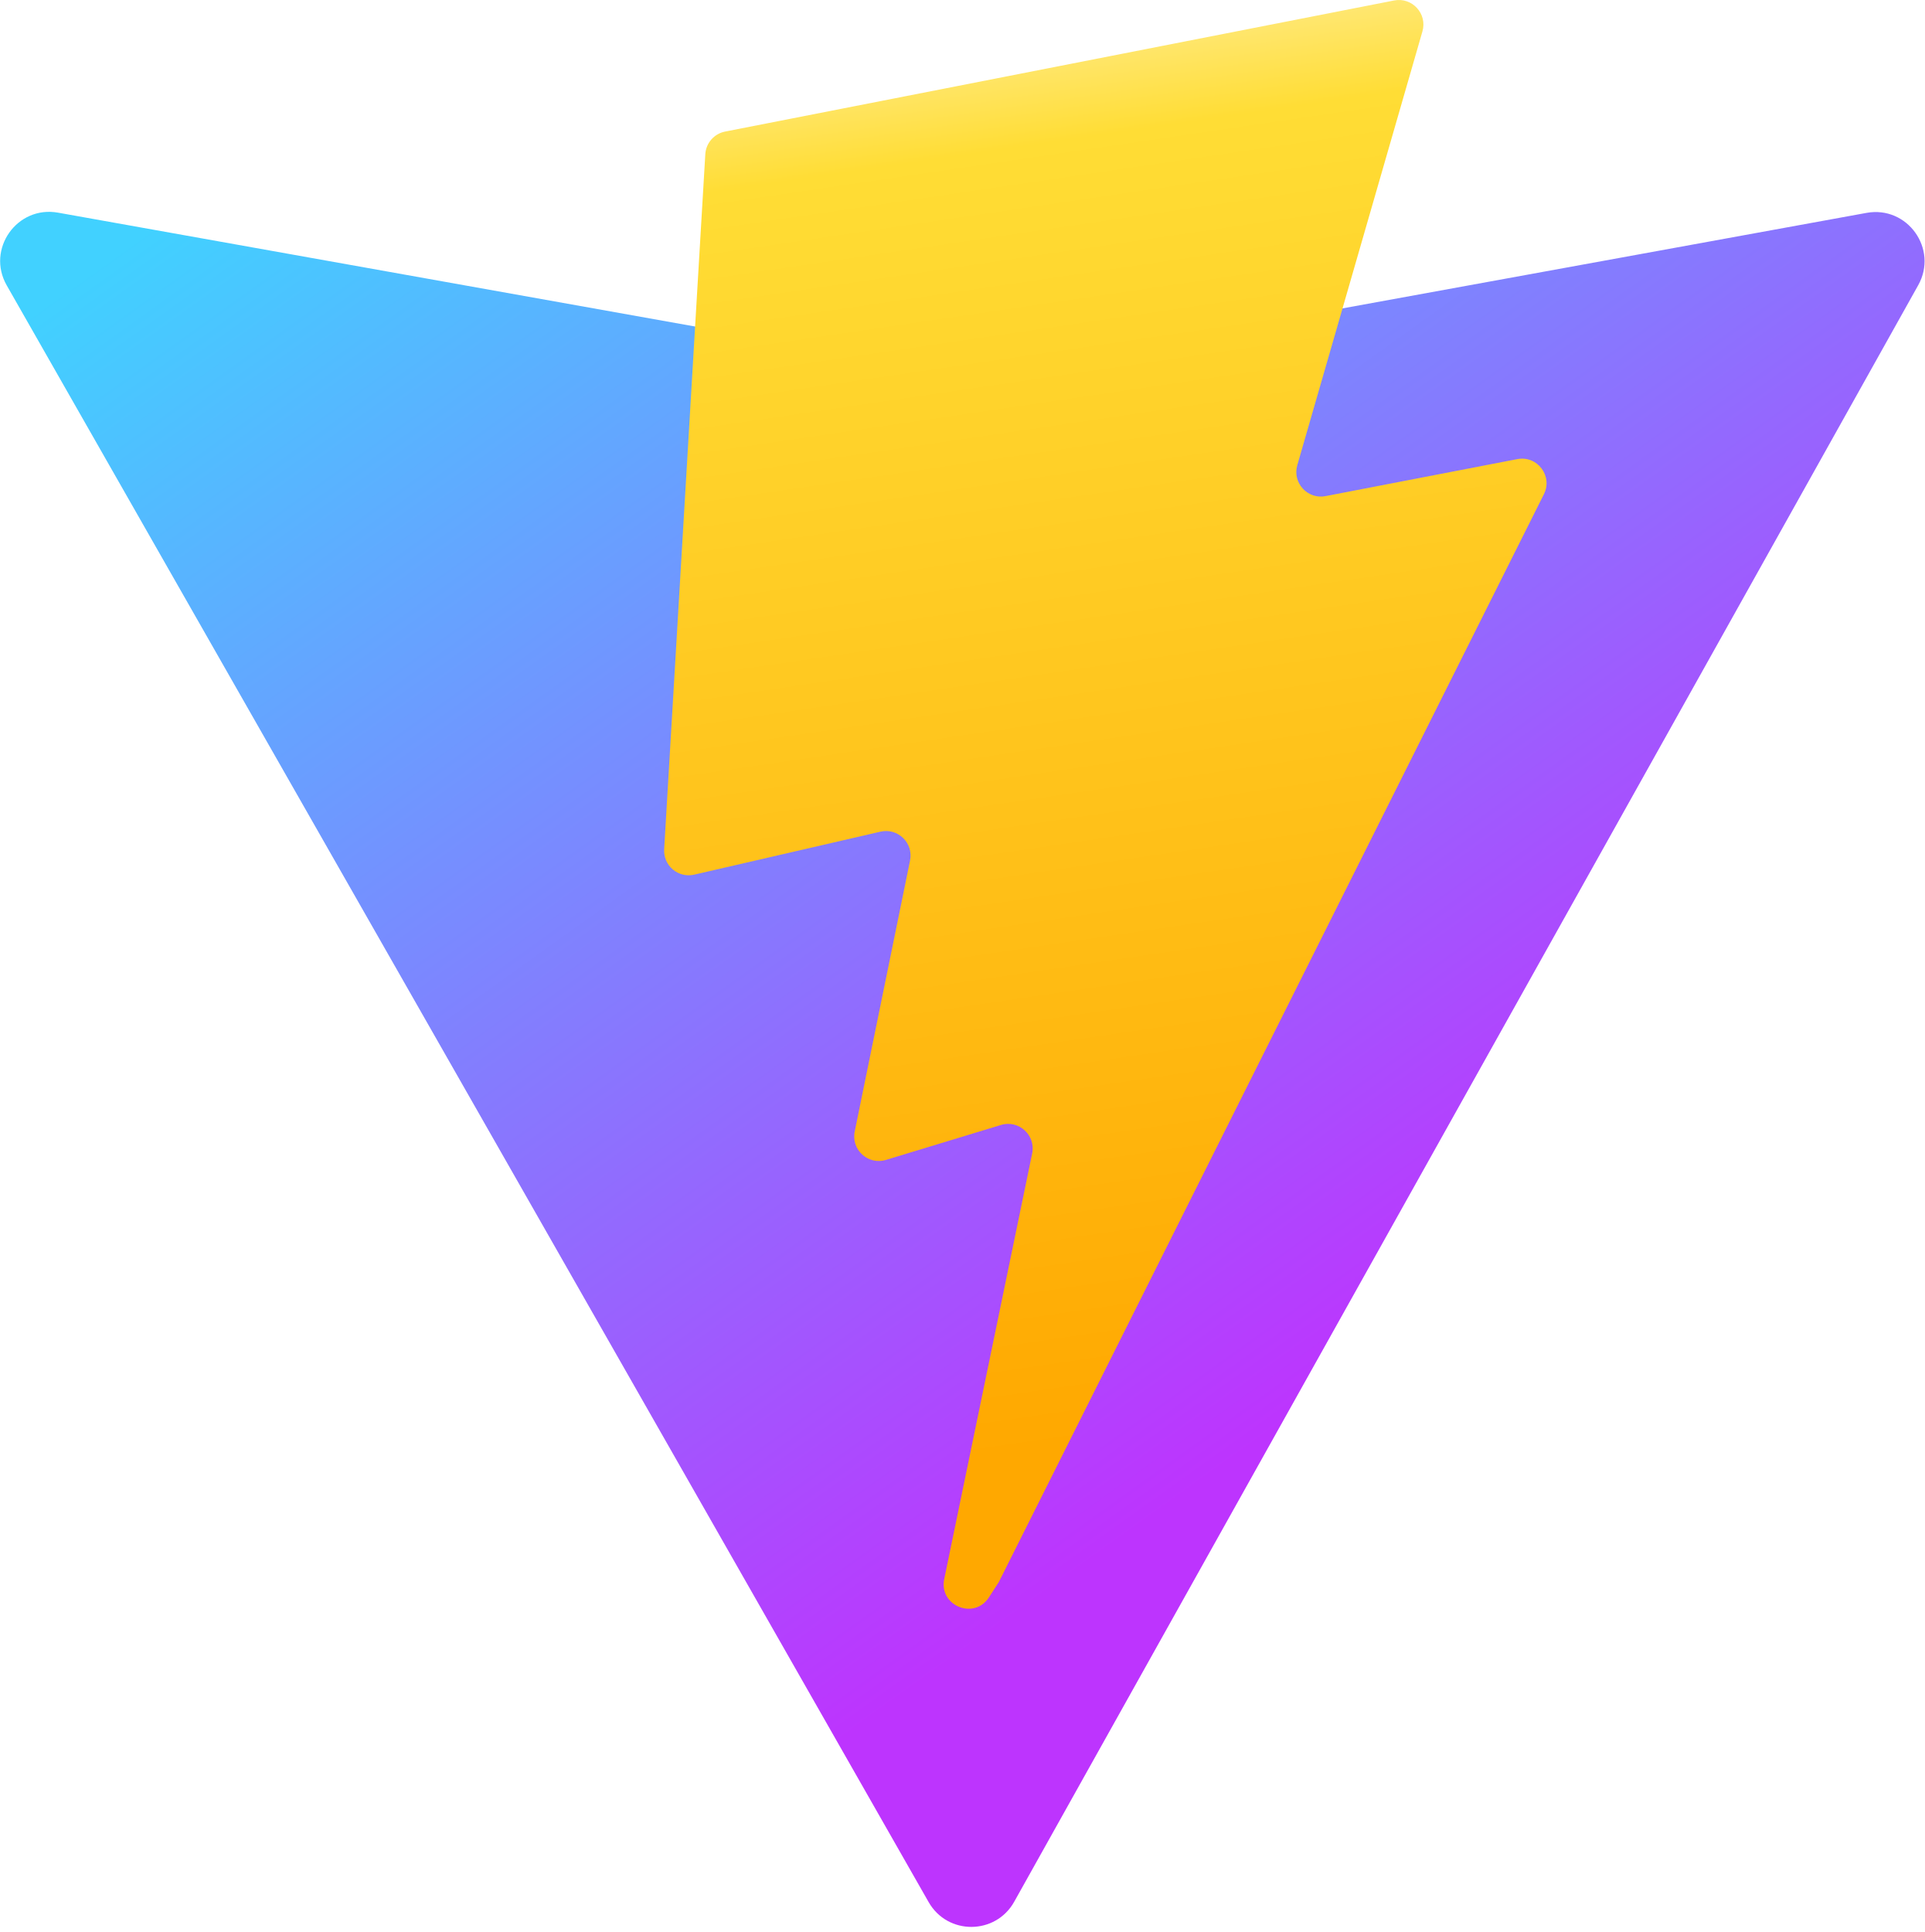
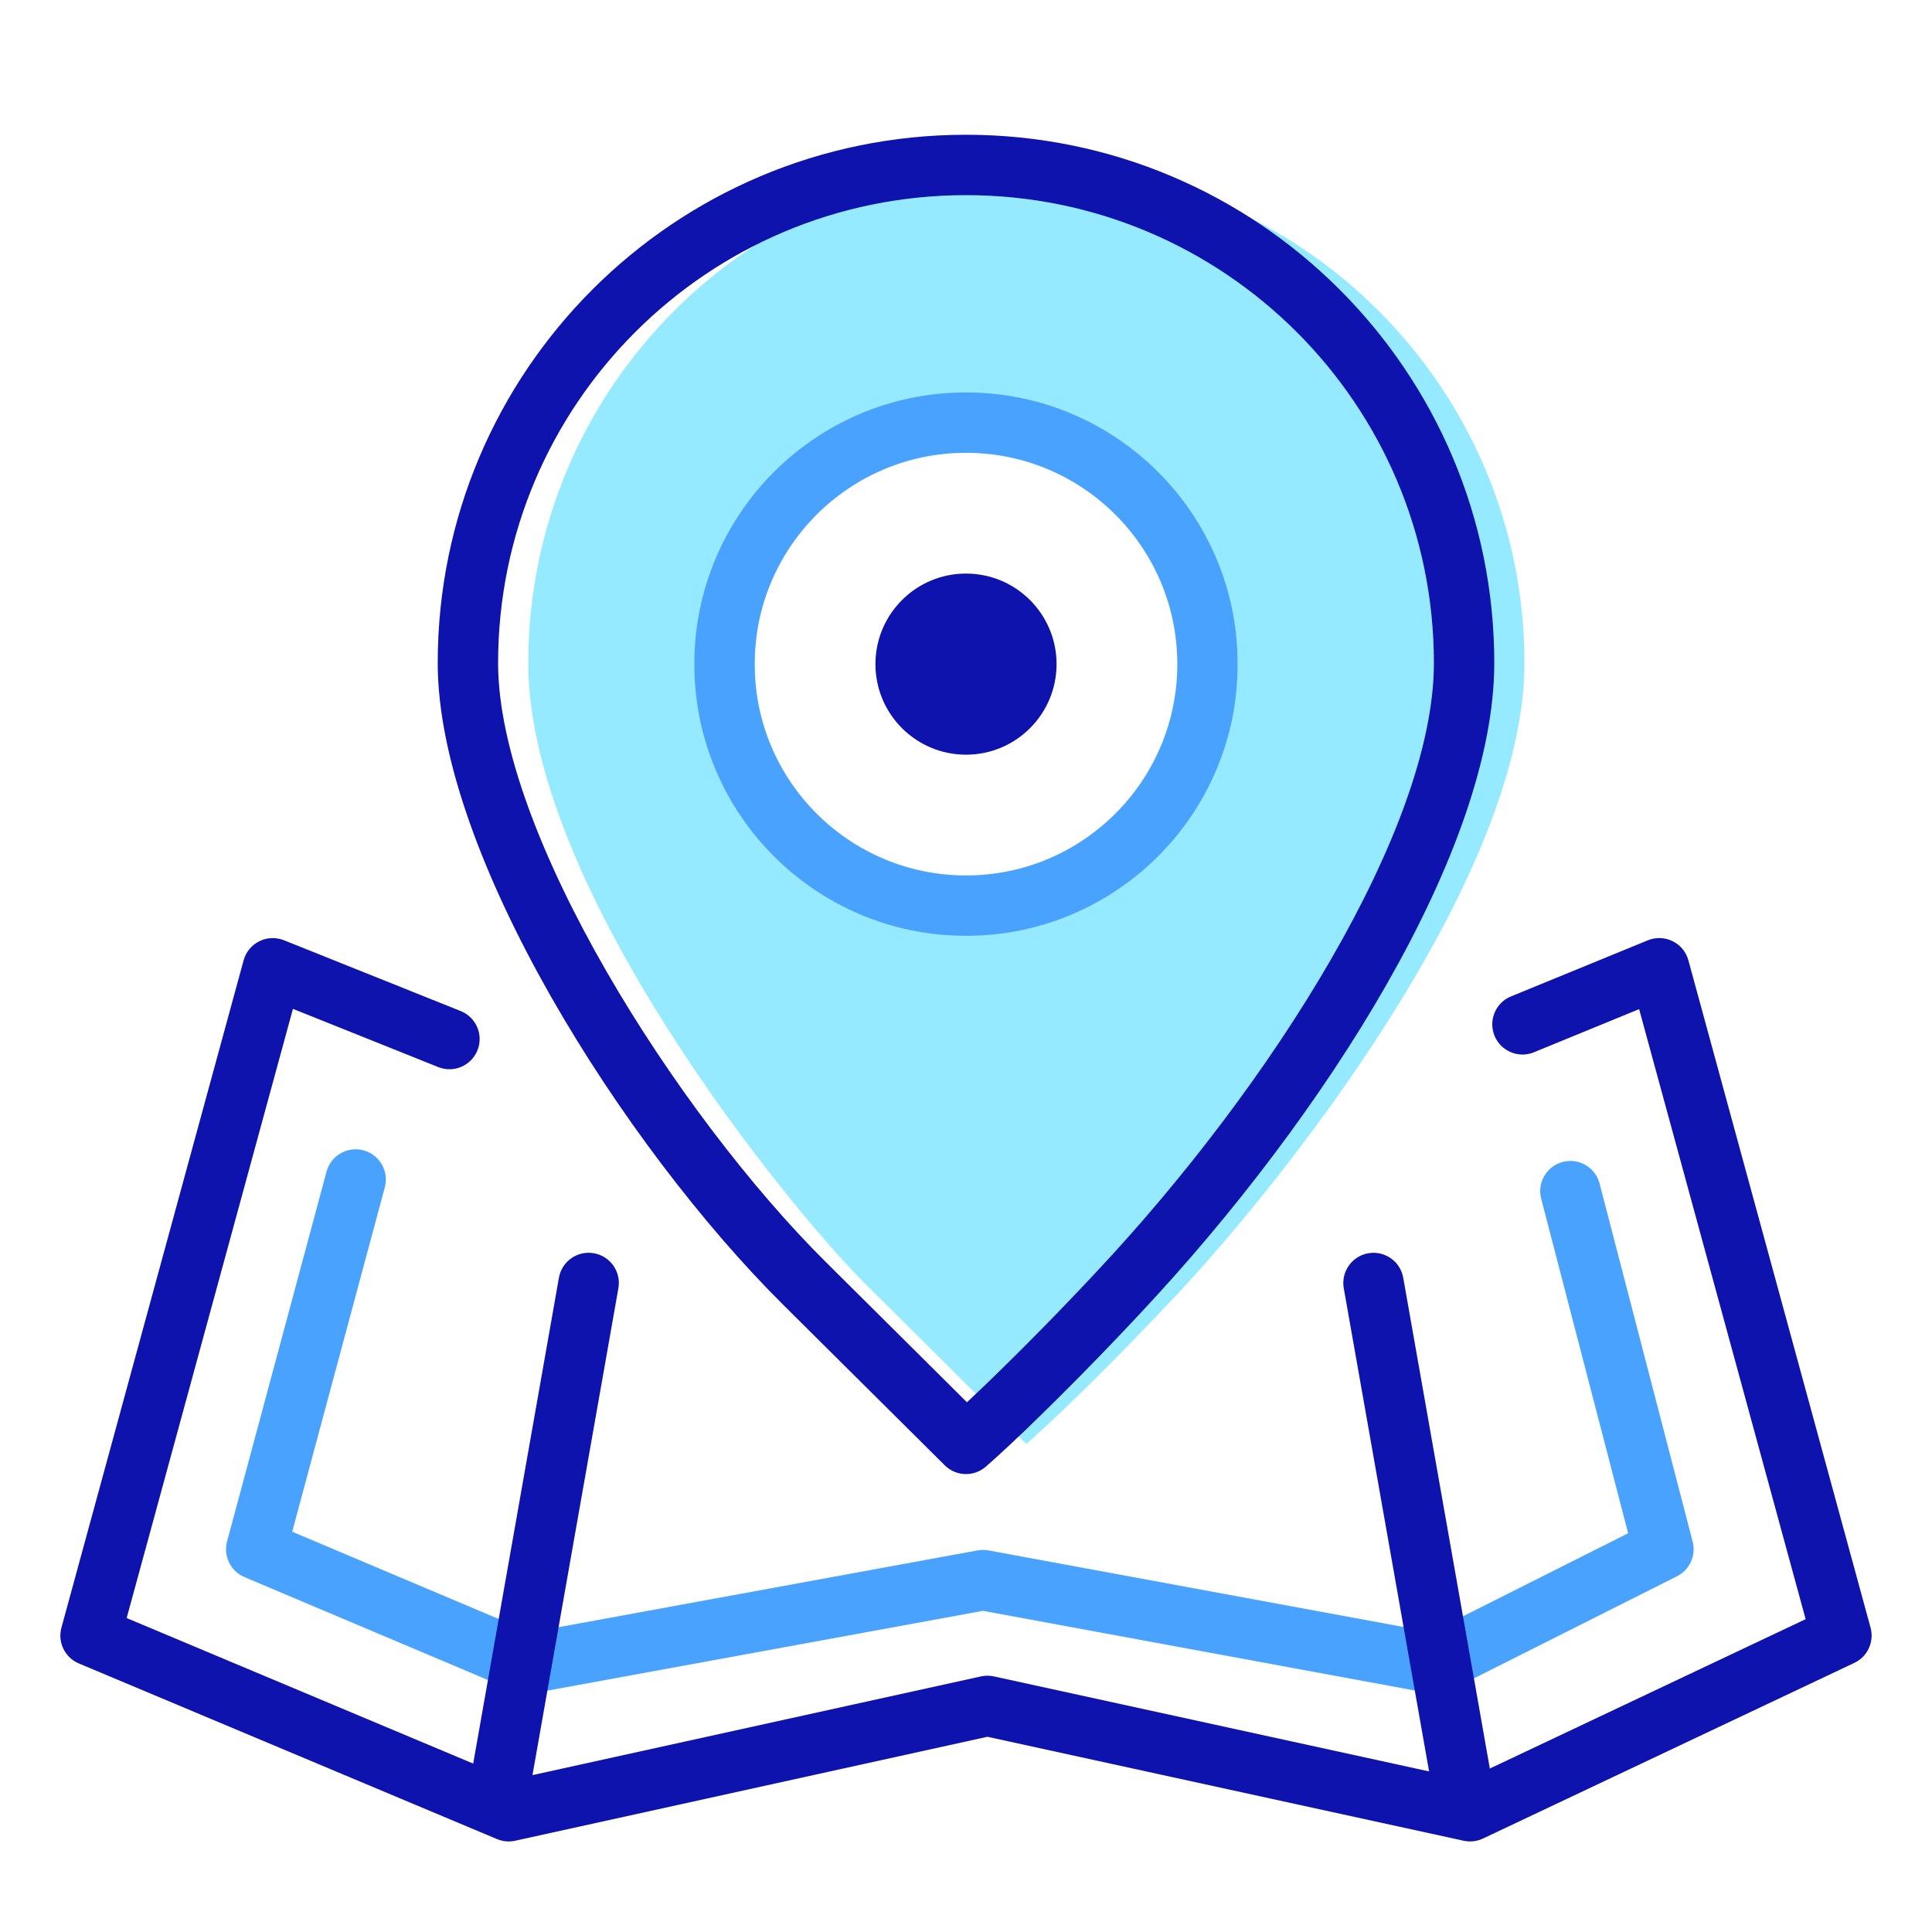
- <svg xmlns="http://www.w3.org/2000/svg" aria-hidden="true" role="img" class="iconify iconify--logos" width="31.88" height="32" preserveAspectRatio="xMidYMid meet" viewBox="0 0 256 257">
-   <defs>
-     <linearGradient id="IconifyId1813088fe1fbc01fb466" x1="-.828%" x2="57.636%" y1="7.652%" y2="78.411%">
-       <stop offset="0%" stop-color="#41D1FF" />
-       <stop offset="100%" stop-color="#BD34FE" />
-     </linearGradient>
-     <linearGradient id="IconifyId1813088fe1fbc01fb467" x1="43.376%" x2="50.316%" y1="2.242%" y2="89.03%">
-       <stop offset="0%" stop-color="#FFEA83" />
-       <stop offset="8.333%" stop-color="#FFDD35" />
-       <stop offset="100%" stop-color="#FFA800" />
-     </linearGradient>
-   </defs>
-   <path fill="url(#IconifyId1813088fe1fbc01fb466)" d="M255.153 37.938L134.897 252.976c-2.483 4.44-8.862 4.466-11.382.048L.875 37.958c-2.746-4.814 1.371-10.646 6.827-9.67l120.385 21.517a6.537 6.537 0 0 0 2.322-.004l117.867-21.483c5.438-.991 9.574 4.796 6.877 9.62Z" />
-   <path fill="url(#IconifyId1813088fe1fbc01fb467)" d="M185.432.063L96.44 17.501a3.268 3.268 0 0 0-2.634 3.014l-5.474 92.456a3.268 3.268 0 0 0 3.997 3.378l24.777-5.718c2.318-.535 4.413 1.507 3.936 3.838l-7.361 36.047c-.495 2.426 1.782 4.5 4.151 3.78l15.304-4.649c2.372-.72 4.652 1.36 4.15 3.788l-11.698 56.621c-.732 3.542 3.979 5.473 5.943 2.437l1.313-2.028l72.516-144.72c1.215-2.423-.88-5.186-3.54-4.672l-25.505 4.922c-2.396.462-4.435-1.77-3.759-4.114l16.646-57.705c.677-2.35-1.37-4.583-3.769-4.113Z" />
+ <svg xmlns="http://www.w3.org/2000/svg" t="1718552338863" class="icon" viewBox="0 0 1024 1024" version="1.1" p-id="1563" width="200" height="200">
+   <path d="M544 87.424c-145.808 0-264 118.192-264 264 0 120.224 139.472 290.144 178.352 328.768L544 765.312s28.208-24.208 80.624-80.064C677.04 629.376 808 467.04 808 351.424c0-145.808-118.192-264-264-264zM528 480a128 128 0 1 1 0-256 128 128 0 0 1 0 256z" fill="#95EAFF" p-id="1564" />
+   <path d="M512 352m-48 0a48 48 0 1 0 96 0 48 48 0 1 0-96 0Z" fill="#0F13AE" p-id="1565" />
+   <path d="M512 496c79.536 0 144-64.464 144-144s-64.464-144-144-144-144 64.464-144 144 64.464 144 144 144z m0-256a112 112 0 1 1 0 224 112 112 0 0 1 0-224zM897.152 817.12l-49.44-190.224a16 16 0 0 0-30.96 8.048l46.192 177.712-104.24 52.416-234.768-43.328a16.016 16.016 0 0 0-5.792 0l-237.056 43.44L154.88 811.84l49.168-182.864a16 16 0 0 0-30.896-8.304l-52.8 196.32a16 16 0 0 0 9.216 18.896l143.44 60.64c2.88 1.216 6.048 1.568 9.12 1.008l238.864-43.76 237.152 43.76c3.424 0.64 6.976 0.128 10.096-1.44l120.608-60.64c6.736-3.408 10.192-11.04 8.304-18.336z" fill="#49A3FE" p-id="1566" />
+   <path d="M432.256 708.608l47.088 46.784 21.376 21.248a16 16 0 0 0 21.696 0.8c0.992-0.848 2.848-2.496 5.552-4.944 4.432-4.032 9.696-8.928 15.744-14.72a1645.072 1645.072 0 0 0 60.56-61.584C702.672 591.344 792 450.352 792 351.424c0-154.64-125.36-280-280-280s-280 125.36-280 280c0 101.328 98.88 256.48 183.072 340.112l17.184 17.072zM512 103.424c136.96 0 248 111.04 248 248 0 87.92-86.096 223.824-179.04 322.864a1616.144 1616.144 0 0 1-59.376 60.368c-3.312 3.168-6.288 5.984-9.088 8.576l-10.608-10.544-47.04-46.752-17.232-17.12C359.072 590.816 264 441.632 264 351.424c0-136.96 111.04-248 248-248z" fill="#0F13AE" p-id="1567" />
+   <path d="M991.44 862.704L894.88 508.976a16 16 0 0 0-21.504-10.592l-73.056 29.952a16.016 16.016 0 0 0 12.144 29.616l56.304-23.088 88.256 323.328-167.376 79.168-45.904-260.128a16 16 0 0 0-31.52 5.568L757.44 938.88l-230.656-50.352a15.936 15.936 0 0 0-6.848 0l-237.712 52.32 45.536-258.064a16 16 0 0 0-31.52-5.568l-45.44 257.52L67.136 857.6l88.128-322.88 77.312 30.976a16 16 0 0 0 11.904-29.696l-93.968-37.648a16 16 0 0 0-21.392 10.64L32.56 862.704a16 16 0 0 0 9.232 18.96l221.616 93.088c3.04 1.28 6.416 1.584 9.632 0.88l250.32-55.104 252.4 55.104c3.456 0.752 7.056 0.336 10.256-1.168l196.8-93.088a16 16 0 0 0 8.624-18.672z" fill="#0F13AE" p-id="1568" />
</svg>
